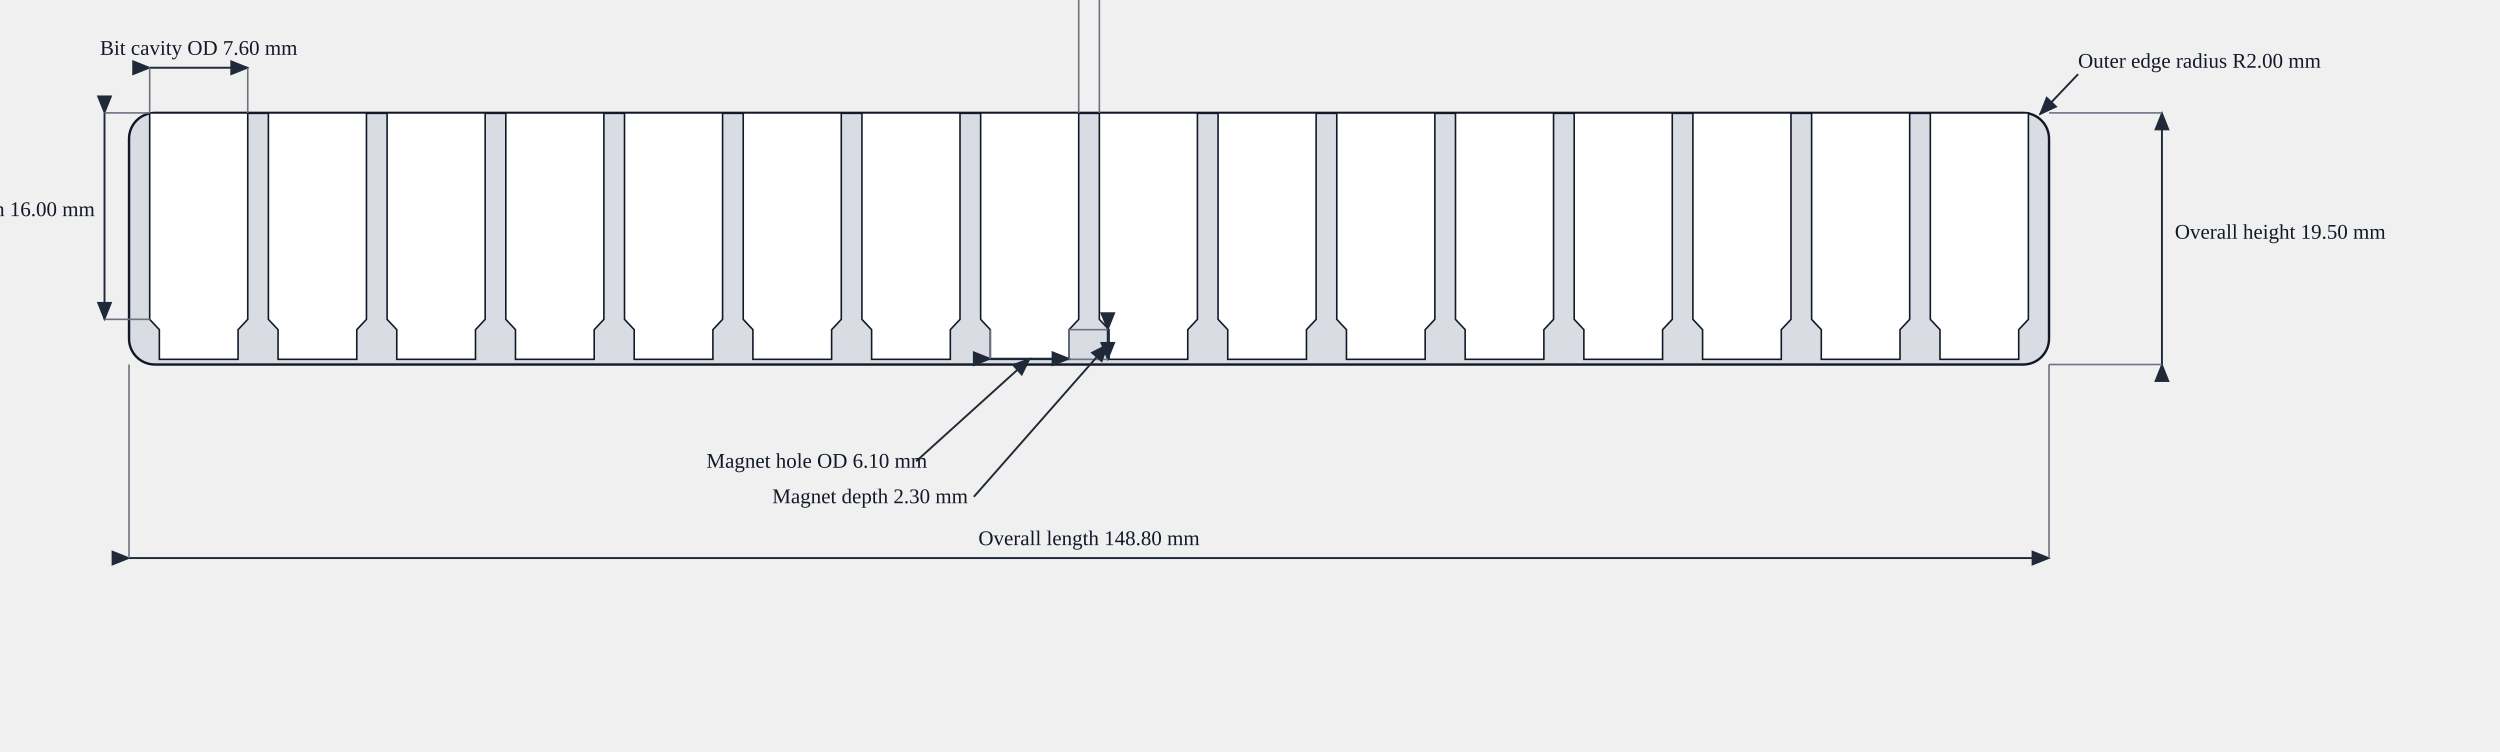
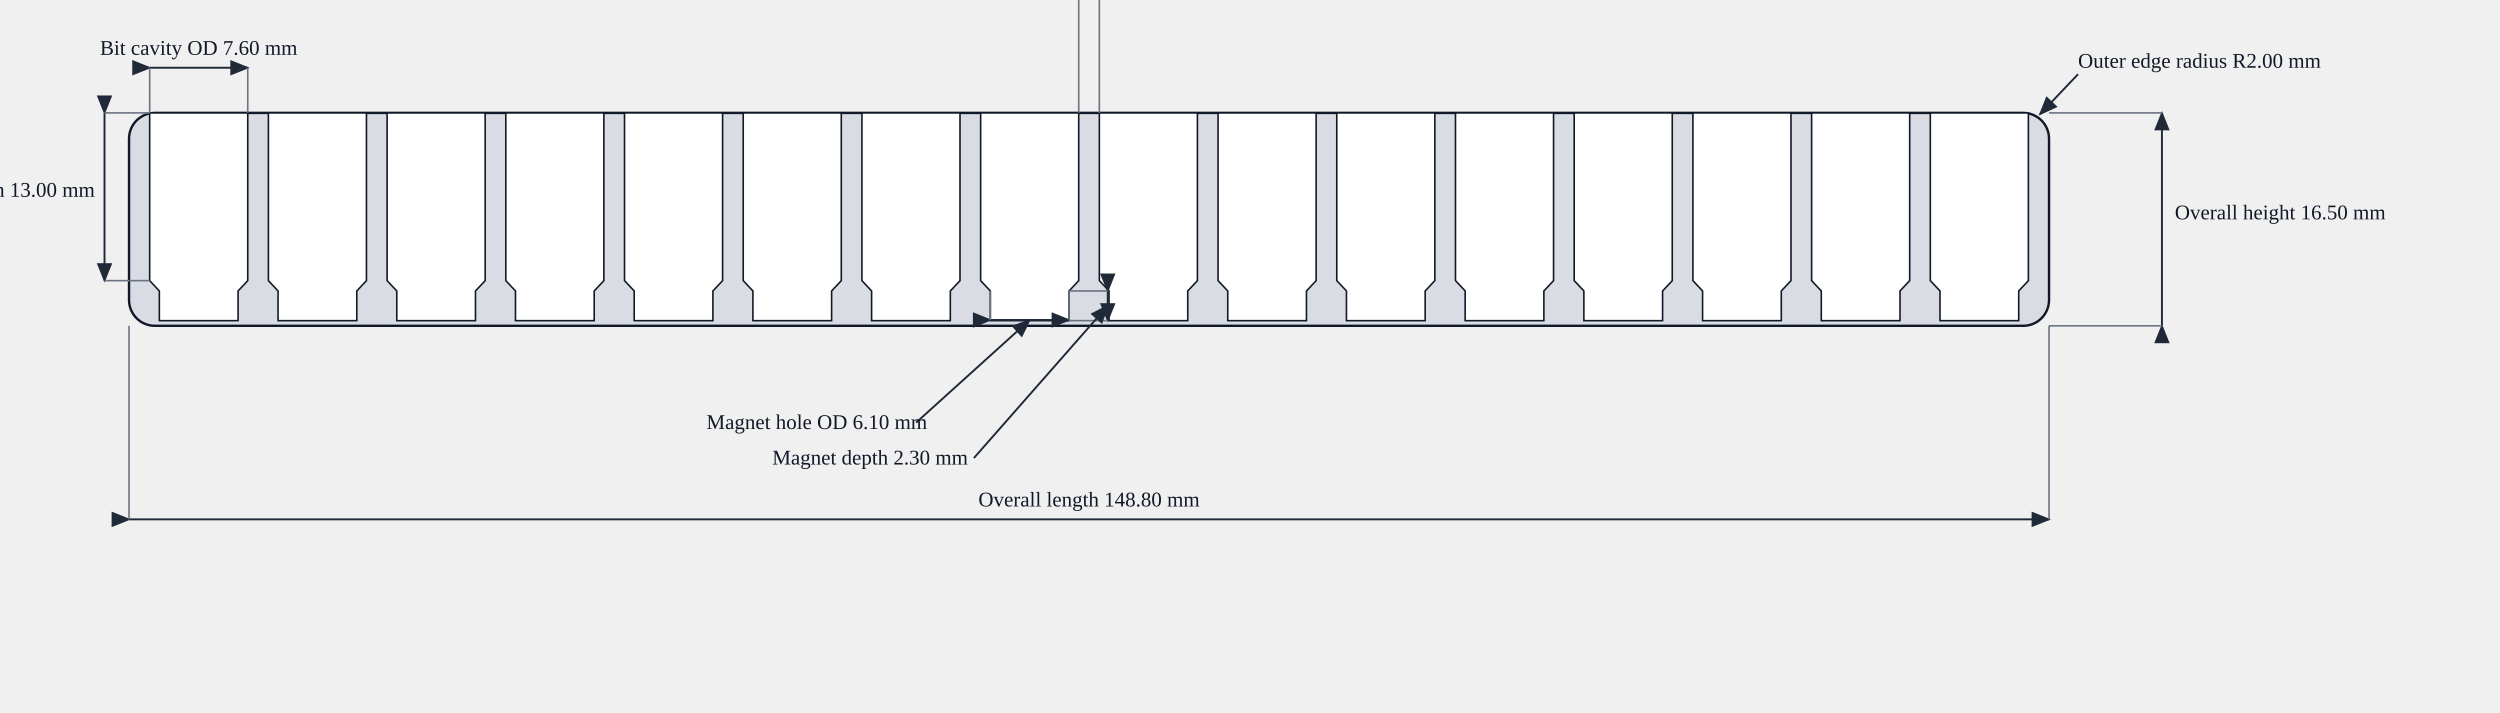
- <svg xmlns="http://www.w3.org/2000/svg" width="1550" height="466" viewBox="0 0 1550 466">
+ <svg xmlns="http://www.w3.org/2000/svg" width="1550" height="442" viewBox="0 0 1550 442">
  <defs>
    <marker id="arrow" markerWidth="10" markerHeight="8" refX="9" refY="4" orient="auto">
      <path d="M0,0 L10,4 L0,8 z" fill="#1f2937" />
    </marker>
  </defs>
-   <rect x="80.00" y="70.00" width="1190.40" height="156.00" rx="16.00" ry="16.00" fill="#d9dde3" stroke="#111827" stroke-width="1.5" />
-   <polygon points="92.80,70.00 153.60,70.00 153.60,198.00 147.60,204.40 147.60,222.80 98.80,222.80 98.80,204.40 92.80,198.00" fill="#ffffff" stroke="#111827" stroke-width="1.0" />
-   <polygon points="166.40,70.00 227.20,70.00 227.20,198.00 221.20,204.40 221.20,222.80 172.40,222.80 172.40,204.40 166.40,198.00" fill="#ffffff" stroke="#111827" stroke-width="1.0" />
-   <polygon points="240.00,70.00 300.80,70.00 300.80,198.00 294.80,204.40 294.80,222.80 246.00,222.80 246.00,204.40 240.00,198.00" fill="#ffffff" stroke="#111827" stroke-width="1.0" />
-   <polygon points="313.60,70.00 374.40,70.00 374.40,198.00 368.40,204.40 368.40,222.80 319.60,222.80 319.60,204.40 313.60,198.00" fill="#ffffff" stroke="#111827" stroke-width="1.0" />
-   <polygon points="387.20,70.00 448.00,70.00 448.00,198.00 442.00,204.40 442.00,222.80 393.20,222.80 393.20,204.40 387.20,198.00" fill="#ffffff" stroke="#111827" stroke-width="1.0" />
-   <polygon points="460.80,70.00 521.60,70.00 521.60,198.00 515.60,204.40 515.60,222.80 466.80,222.80 466.80,204.40 460.80,198.00" fill="#ffffff" stroke="#111827" stroke-width="1.0" />
-   <polygon points="534.40,70.00 595.20,70.00 595.20,198.00 589.20,204.40 589.20,222.80 540.40,222.80 540.40,204.40 534.40,198.00" fill="#ffffff" stroke="#111827" stroke-width="1.0" />
-   <polygon points="608.00,70.00 668.80,70.00 668.80,198.00 662.80,204.40 662.80,222.80 614.00,222.80 614.00,204.40 608.00,198.00" fill="#ffffff" stroke="#111827" stroke-width="1.0" />
-   <polygon points="681.60,70.00 742.40,70.00 742.40,198.00 736.40,204.40 736.40,222.80 687.60,222.80 687.60,204.40 681.60,198.00" fill="#ffffff" stroke="#111827" stroke-width="1.0" />
-   <polygon points="755.20,70.00 816.00,70.00 816.00,198.00 810.00,204.40 810.00,222.80 761.20,222.80 761.20,204.40 755.20,198.00" fill="#ffffff" stroke="#111827" stroke-width="1.0" />
-   <polygon points="828.80,70.00 889.60,70.00 889.60,198.00 883.60,204.40 883.60,222.80 834.80,222.80 834.80,204.40 828.80,198.00" fill="#ffffff" stroke="#111827" stroke-width="1.0" />
-   <polygon points="902.40,70.00 963.20,70.00 963.20,198.00 957.20,204.40 957.20,222.80 908.40,222.80 908.40,204.40 902.40,198.00" fill="#ffffff" stroke="#111827" stroke-width="1.0" />
-   <polygon points="976.00,70.00 1036.80,70.00 1036.80,198.00 1030.80,204.40 1030.80,222.80 982.00,222.80 982.00,204.40 976.00,198.00" fill="#ffffff" stroke="#111827" stroke-width="1.0" />
-   <polygon points="1049.60,70.00 1110.40,70.00 1110.40,198.00 1104.40,204.40 1104.40,222.80 1055.60,222.80 1055.60,204.40 1049.60,198.00" fill="#ffffff" stroke="#111827" stroke-width="1.0" />
-   <polygon points="1123.20,70.00 1184.00,70.00 1184.00,198.00 1178.00,204.40 1178.00,222.80 1129.20,222.80 1129.20,204.40 1123.20,198.00" fill="#ffffff" stroke="#111827" stroke-width="1.0" />
-   <polygon points="1196.80,70.00 1257.60,70.00 1257.60,198.00 1251.60,204.40 1251.60,222.80 1202.80,222.80 1202.80,204.40 1196.80,198.00" fill="#ffffff" stroke="#111827" stroke-width="1.0" />
-   <line x1="80.00" y1="346.00" x2="1270.40" y2="346.00" stroke="#1f2937" stroke-width="1.2" marker-start="url(#arrow)" marker-end="url(#arrow)" />
-   <line x1="80.00" y1="226.00" x2="80.00" y2="346.00" stroke="#6b7280" stroke-width="1" />
-   <line x1="1270.40" y1="226.00" x2="1270.40" y2="346.00" stroke="#6b7280" stroke-width="1" />
-   <text x="675.20" y="338.00" text-anchor="middle" font-size="13" fill="#111827">Overall length 148.80 mm</text>
-   <line x1="1340.40" y1="226.00" x2="1340.40" y2="70.00" stroke="#1f2937" stroke-width="1.2" marker-start="url(#arrow)" marker-end="url(#arrow)" />
-   <line x1="1270.40" y1="226.00" x2="1340.40" y2="226.00" stroke="#6b7280" stroke-width="1" />
+   <rect x="80.00" y="70.00" width="1190.40" height="132.00" rx="16.00" ry="16.00" fill="#d9dde3" stroke="#111827" stroke-width="1.5" />
+   <polygon points="92.80,70.00 153.60,70.00 153.60,174.00 147.60,180.40 147.60,198.80 98.80,198.80 98.80,180.40 92.80,174.00" fill="#ffffff" stroke="#111827" stroke-width="1.0" />
+   <polygon points="166.40,70.00 227.20,70.00 227.20,174.00 221.20,180.40 221.20,198.80 172.40,198.80 172.40,180.40 166.40,174.00" fill="#ffffff" stroke="#111827" stroke-width="1.0" />
+   <polygon points="240.00,70.00 300.80,70.00 300.80,174.00 294.80,180.40 294.80,198.80 246.00,198.80 246.00,180.40 240.00,174.00" fill="#ffffff" stroke="#111827" stroke-width="1.0" />
+   <polygon points="313.60,70.00 374.40,70.00 374.40,174.00 368.40,180.40 368.40,198.80 319.60,198.80 319.60,180.40 313.60,174.00" fill="#ffffff" stroke="#111827" stroke-width="1.0" />
+   <polygon points="387.20,70.00 448.00,70.00 448.00,174.00 442.00,180.40 442.00,198.80 393.20,198.80 393.20,180.40 387.20,174.00" fill="#ffffff" stroke="#111827" stroke-width="1.0" />
+   <polygon points="460.80,70.00 521.60,70.00 521.60,174.00 515.60,180.40 515.60,198.80 466.80,198.80 466.80,180.40 460.80,174.00" fill="#ffffff" stroke="#111827" stroke-width="1.0" />
+   <polygon points="534.40,70.00 595.20,70.00 595.20,174.00 589.20,180.40 589.20,198.80 540.40,198.80 540.40,180.40 534.40,174.00" fill="#ffffff" stroke="#111827" stroke-width="1.0" />
+   <polygon points="608.00,70.00 668.80,70.00 668.80,174.00 662.80,180.40 662.80,198.80 614.00,198.80 614.00,180.40 608.00,174.00" fill="#ffffff" stroke="#111827" stroke-width="1.0" />
+   <polygon points="681.60,70.00 742.40,70.00 742.40,174.00 736.40,180.40 736.40,198.80 687.60,198.80 687.60,180.40 681.60,174.00" fill="#ffffff" stroke="#111827" stroke-width="1.0" />
+   <polygon points="755.20,70.00 816.00,70.00 816.00,174.00 810.00,180.40 810.00,198.80 761.20,198.80 761.20,180.40 755.20,174.00" fill="#ffffff" stroke="#111827" stroke-width="1.0" />
+   <polygon points="828.80,70.00 889.60,70.00 889.60,174.00 883.60,180.40 883.60,198.80 834.80,198.80 834.80,180.40 828.80,174.00" fill="#ffffff" stroke="#111827" stroke-width="1.0" />
+   <polygon points="902.40,70.00 963.20,70.00 963.20,174.00 957.20,180.40 957.20,198.80 908.40,198.80 908.40,180.40 902.40,174.00" fill="#ffffff" stroke="#111827" stroke-width="1.0" />
+   <polygon points="976.00,70.00 1036.80,70.00 1036.80,174.00 1030.80,180.40 1030.80,198.80 982.00,198.80 982.00,180.40 976.00,174.00" fill="#ffffff" stroke="#111827" stroke-width="1.0" />
+   <polygon points="1049.60,70.00 1110.40,70.00 1110.40,174.00 1104.40,180.40 1104.40,198.80 1055.60,198.80 1055.60,180.40 1049.60,174.00" fill="#ffffff" stroke="#111827" stroke-width="1.0" />
+   <polygon points="1123.20,70.00 1184.00,70.00 1184.00,174.00 1178.00,180.40 1178.00,198.80 1129.20,198.80 1129.20,180.40 1123.20,174.00" fill="#ffffff" stroke="#111827" stroke-width="1.0" />
+   <polygon points="1196.80,70.00 1257.60,70.00 1257.60,174.00 1251.60,180.40 1251.60,198.80 1202.80,198.80 1202.80,180.40 1196.80,174.00" fill="#ffffff" stroke="#111827" stroke-width="1.0" />
+   <line x1="80.00" y1="322.00" x2="1270.40" y2="322.00" stroke="#1f2937" stroke-width="1.2" marker-start="url(#arrow)" marker-end="url(#arrow)" />
+   <line x1="80.00" y1="202.00" x2="80.00" y2="322.00" stroke="#6b7280" stroke-width="1" />
+   <line x1="1270.40" y1="202.00" x2="1270.40" y2="322.00" stroke="#6b7280" stroke-width="1" />
+   <text x="675.20" y="314.00" text-anchor="middle" font-size="13" fill="#111827">Overall length 148.80 mm</text>
+   <line x1="1340.40" y1="202.00" x2="1340.40" y2="70.00" stroke="#1f2937" stroke-width="1.2" marker-start="url(#arrow)" marker-end="url(#arrow)" />
+   <line x1="1270.40" y1="202.00" x2="1340.40" y2="202.00" stroke="#6b7280" stroke-width="1" />
  <line x1="1270.40" y1="70.00" x2="1340.40" y2="70.00" stroke="#6b7280" stroke-width="1" />
-   <text x="1348.40" y="148.00" font-size="13" fill="#111827">Overall height 19.50 mm</text>
+   <text x="1348.40" y="136.00" font-size="13" fill="#111827">Overall height 16.50 mm</text>
  <line x1="92.80" y1="42.00" x2="153.60" y2="42.00" stroke="#1f2937" stroke-width="1.2" marker-start="url(#arrow)" marker-end="url(#arrow)" />
  <line x1="92.80" y1="42.00" x2="92.80" y2="70.00" stroke="#6b7280" stroke-width="1" />
  <line x1="153.60" y1="42.00" x2="153.60" y2="70.00" stroke="#6b7280" stroke-width="1" />
  <text x="123.20" y="34.00" text-anchor="middle" font-size="13" fill="#111827">Bit cavity OD 7.60 mm</text>
  <line x1="668.80" y1="-14.00" x2="681.60" y2="-14.00" stroke="#1f2937" stroke-width="1.2" marker-start="url(#arrow)" marker-end="url(#arrow)" />
  <line x1="668.80" y1="-14.00" x2="668.80" y2="70.00" stroke="#6b7280" stroke-width="1" />
  <line x1="681.60" y1="-14.00" x2="681.60" y2="70.00" stroke="#6b7280" stroke-width="1" />
  <text x="675.20" y="-22.00" text-anchor="middle" font-size="13" fill="#111827">Between cavities 1.60 mm</text>
-   <line x1="64.80" y1="70.00" x2="64.80" y2="198.00" stroke="#1f2937" stroke-width="1.2" marker-start="url(#arrow)" marker-end="url(#arrow)" />
+   <line x1="64.80" y1="70.00" x2="64.80" y2="174.00" stroke="#1f2937" stroke-width="1.2" marker-start="url(#arrow)" marker-end="url(#arrow)" />
  <line x1="64.80" y1="70.00" x2="92.80" y2="70.00" stroke="#6b7280" stroke-width="1" />
-   <line x1="64.80" y1="198.00" x2="92.80" y2="198.00" stroke="#6b7280" stroke-width="1" />
-   <text x="58.80" y="134.00" text-anchor="end" font-size="13" fill="#111827">Bit depth 16.00 mm</text>
-   <line x1="614.00" y1="222.40" x2="662.80" y2="222.40" stroke="#1f2937" stroke-width="1.2" marker-start="url(#arrow)" marker-end="url(#arrow)" />
-   <line x1="614.00" y1="222.40" x2="614.00" y2="204.40" stroke="#6b7280" stroke-width="1" />
-   <line x1="662.80" y1="222.40" x2="662.80" y2="204.40" stroke="#6b7280" stroke-width="1" />
-   <line x1="568.00" y1="286.00" x2="638.40" y2="222.40" stroke="#1f2937" stroke-width="1.2" marker-end="url(#arrow)" />
-   <text x="438.00" y="290.00" font-size="13" fill="#111827">Magnet hole OD 6.10 mm</text>
-   <line x1="686.80" y1="204.40" x2="686.80" y2="222.80" stroke="#1f2937" stroke-width="1.2" marker-start="url(#arrow)" marker-end="url(#arrow)" />
-   <line x1="662.80" y1="204.40" x2="686.80" y2="204.40" stroke="#6b7280" stroke-width="1" />
-   <line x1="662.80" y1="222.80" x2="686.80" y2="222.80" stroke="#6b7280" stroke-width="1" />
-   <line x1="603.80" y1="308.00" x2="686.80" y2="213.60" stroke="#1f2937" stroke-width="1.2" marker-end="url(#arrow)" />
-   <text x="478.80" y="312.00" font-size="13" fill="#111827">Magnet depth 2.30 mm</text>
+   <line x1="64.80" y1="174.00" x2="92.80" y2="174.00" stroke="#6b7280" stroke-width="1" />
+   <text x="58.80" y="122.00" text-anchor="end" font-size="13" fill="#111827">Bit depth 13.00 mm</text>
+   <line x1="614.00" y1="198.40" x2="662.80" y2="198.40" stroke="#1f2937" stroke-width="1.2" marker-start="url(#arrow)" marker-end="url(#arrow)" />
+   <line x1="614.00" y1="198.40" x2="614.00" y2="180.40" stroke="#6b7280" stroke-width="1" />
+   <line x1="662.80" y1="198.40" x2="662.80" y2="180.40" stroke="#6b7280" stroke-width="1" />
+   <line x1="568.00" y1="262.00" x2="638.40" y2="198.40" stroke="#1f2937" stroke-width="1.2" marker-end="url(#arrow)" />
+   <text x="438.00" y="266.00" font-size="13" fill="#111827">Magnet hole OD 6.10 mm</text>
+   <line x1="686.80" y1="180.40" x2="686.80" y2="198.80" stroke="#1f2937" stroke-width="1.2" marker-start="url(#arrow)" marker-end="url(#arrow)" />
+   <line x1="662.80" y1="180.40" x2="686.80" y2="180.40" stroke="#6b7280" stroke-width="1" />
+   <line x1="662.80" y1="198.80" x2="686.80" y2="198.80" stroke="#6b7280" stroke-width="1" />
+   <line x1="603.80" y1="284.00" x2="686.80" y2="189.60" stroke="#1f2937" stroke-width="1.2" marker-end="url(#arrow)" />
+   <text x="478.80" y="288.00" font-size="13" fill="#111827">Magnet depth 2.30 mm</text>
  <line x1="1288.40" y1="46.00" x2="1264.80" y2="70.80" stroke="#1f2937" stroke-width="1.2" marker-end="url(#arrow)" />
  <text x="1288.40" y="42.00" font-size="13" fill="#111827">Outer edge radius R2.00 mm</text>
</svg>
